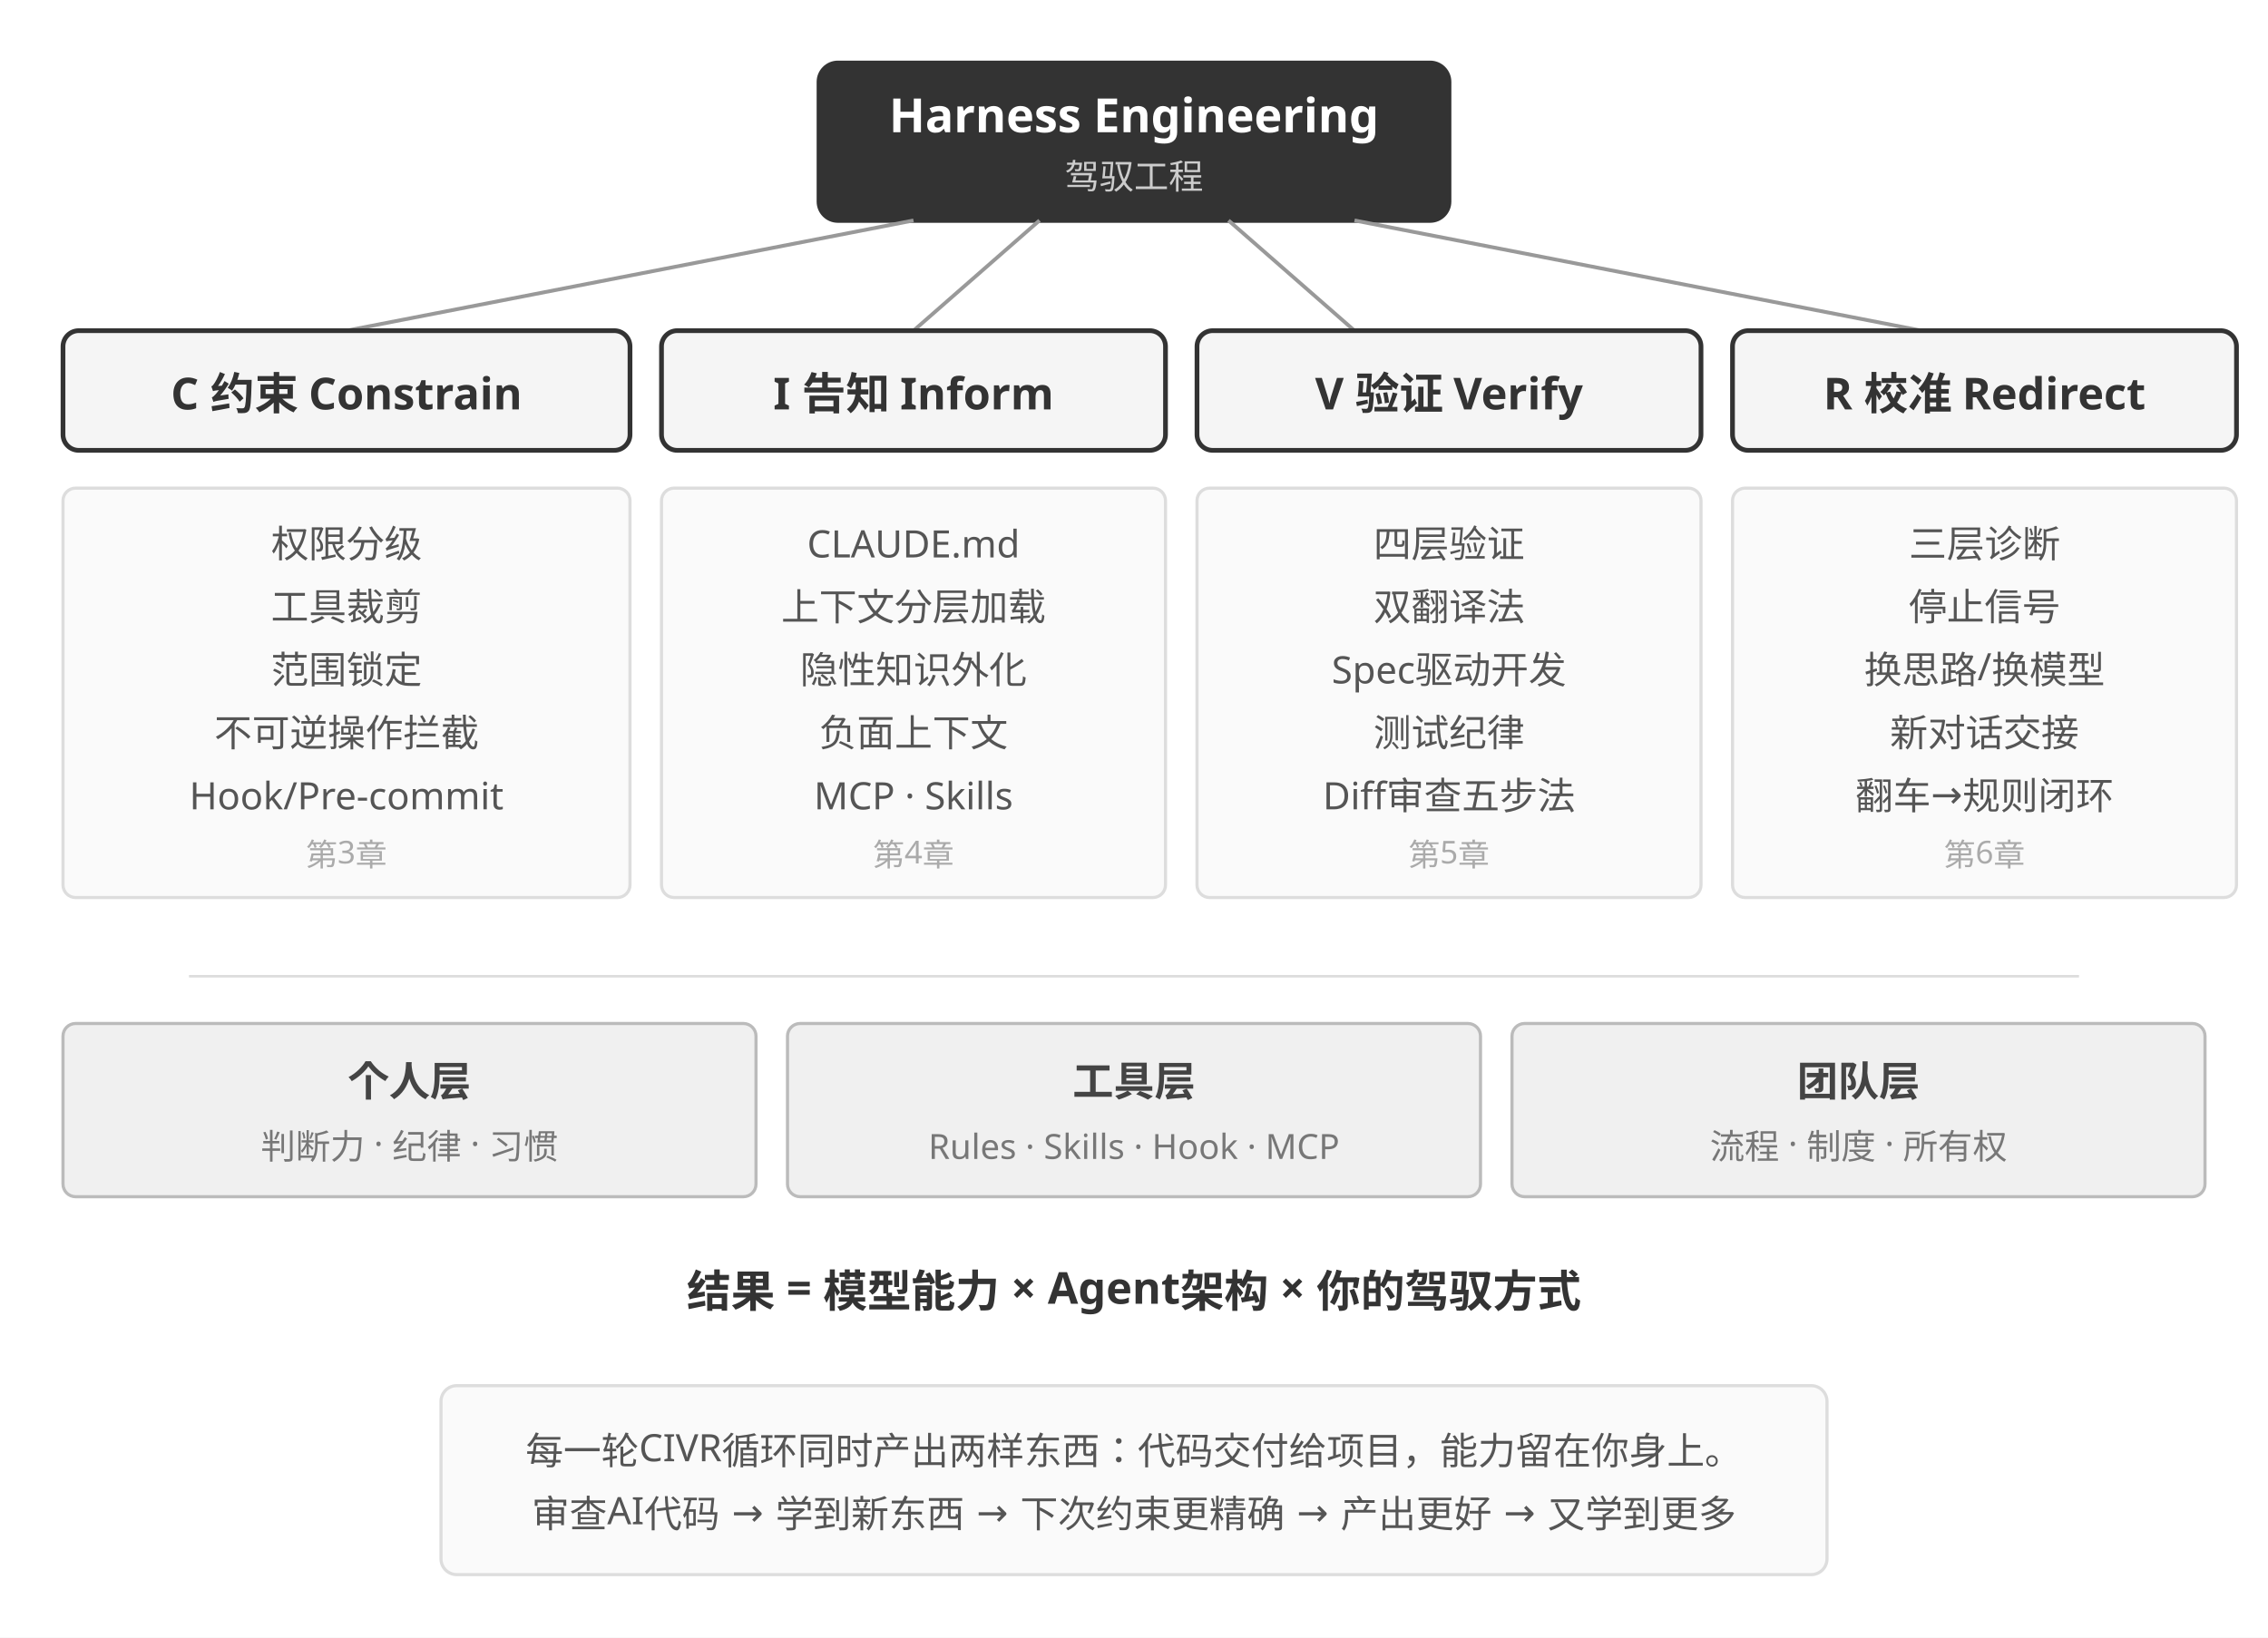
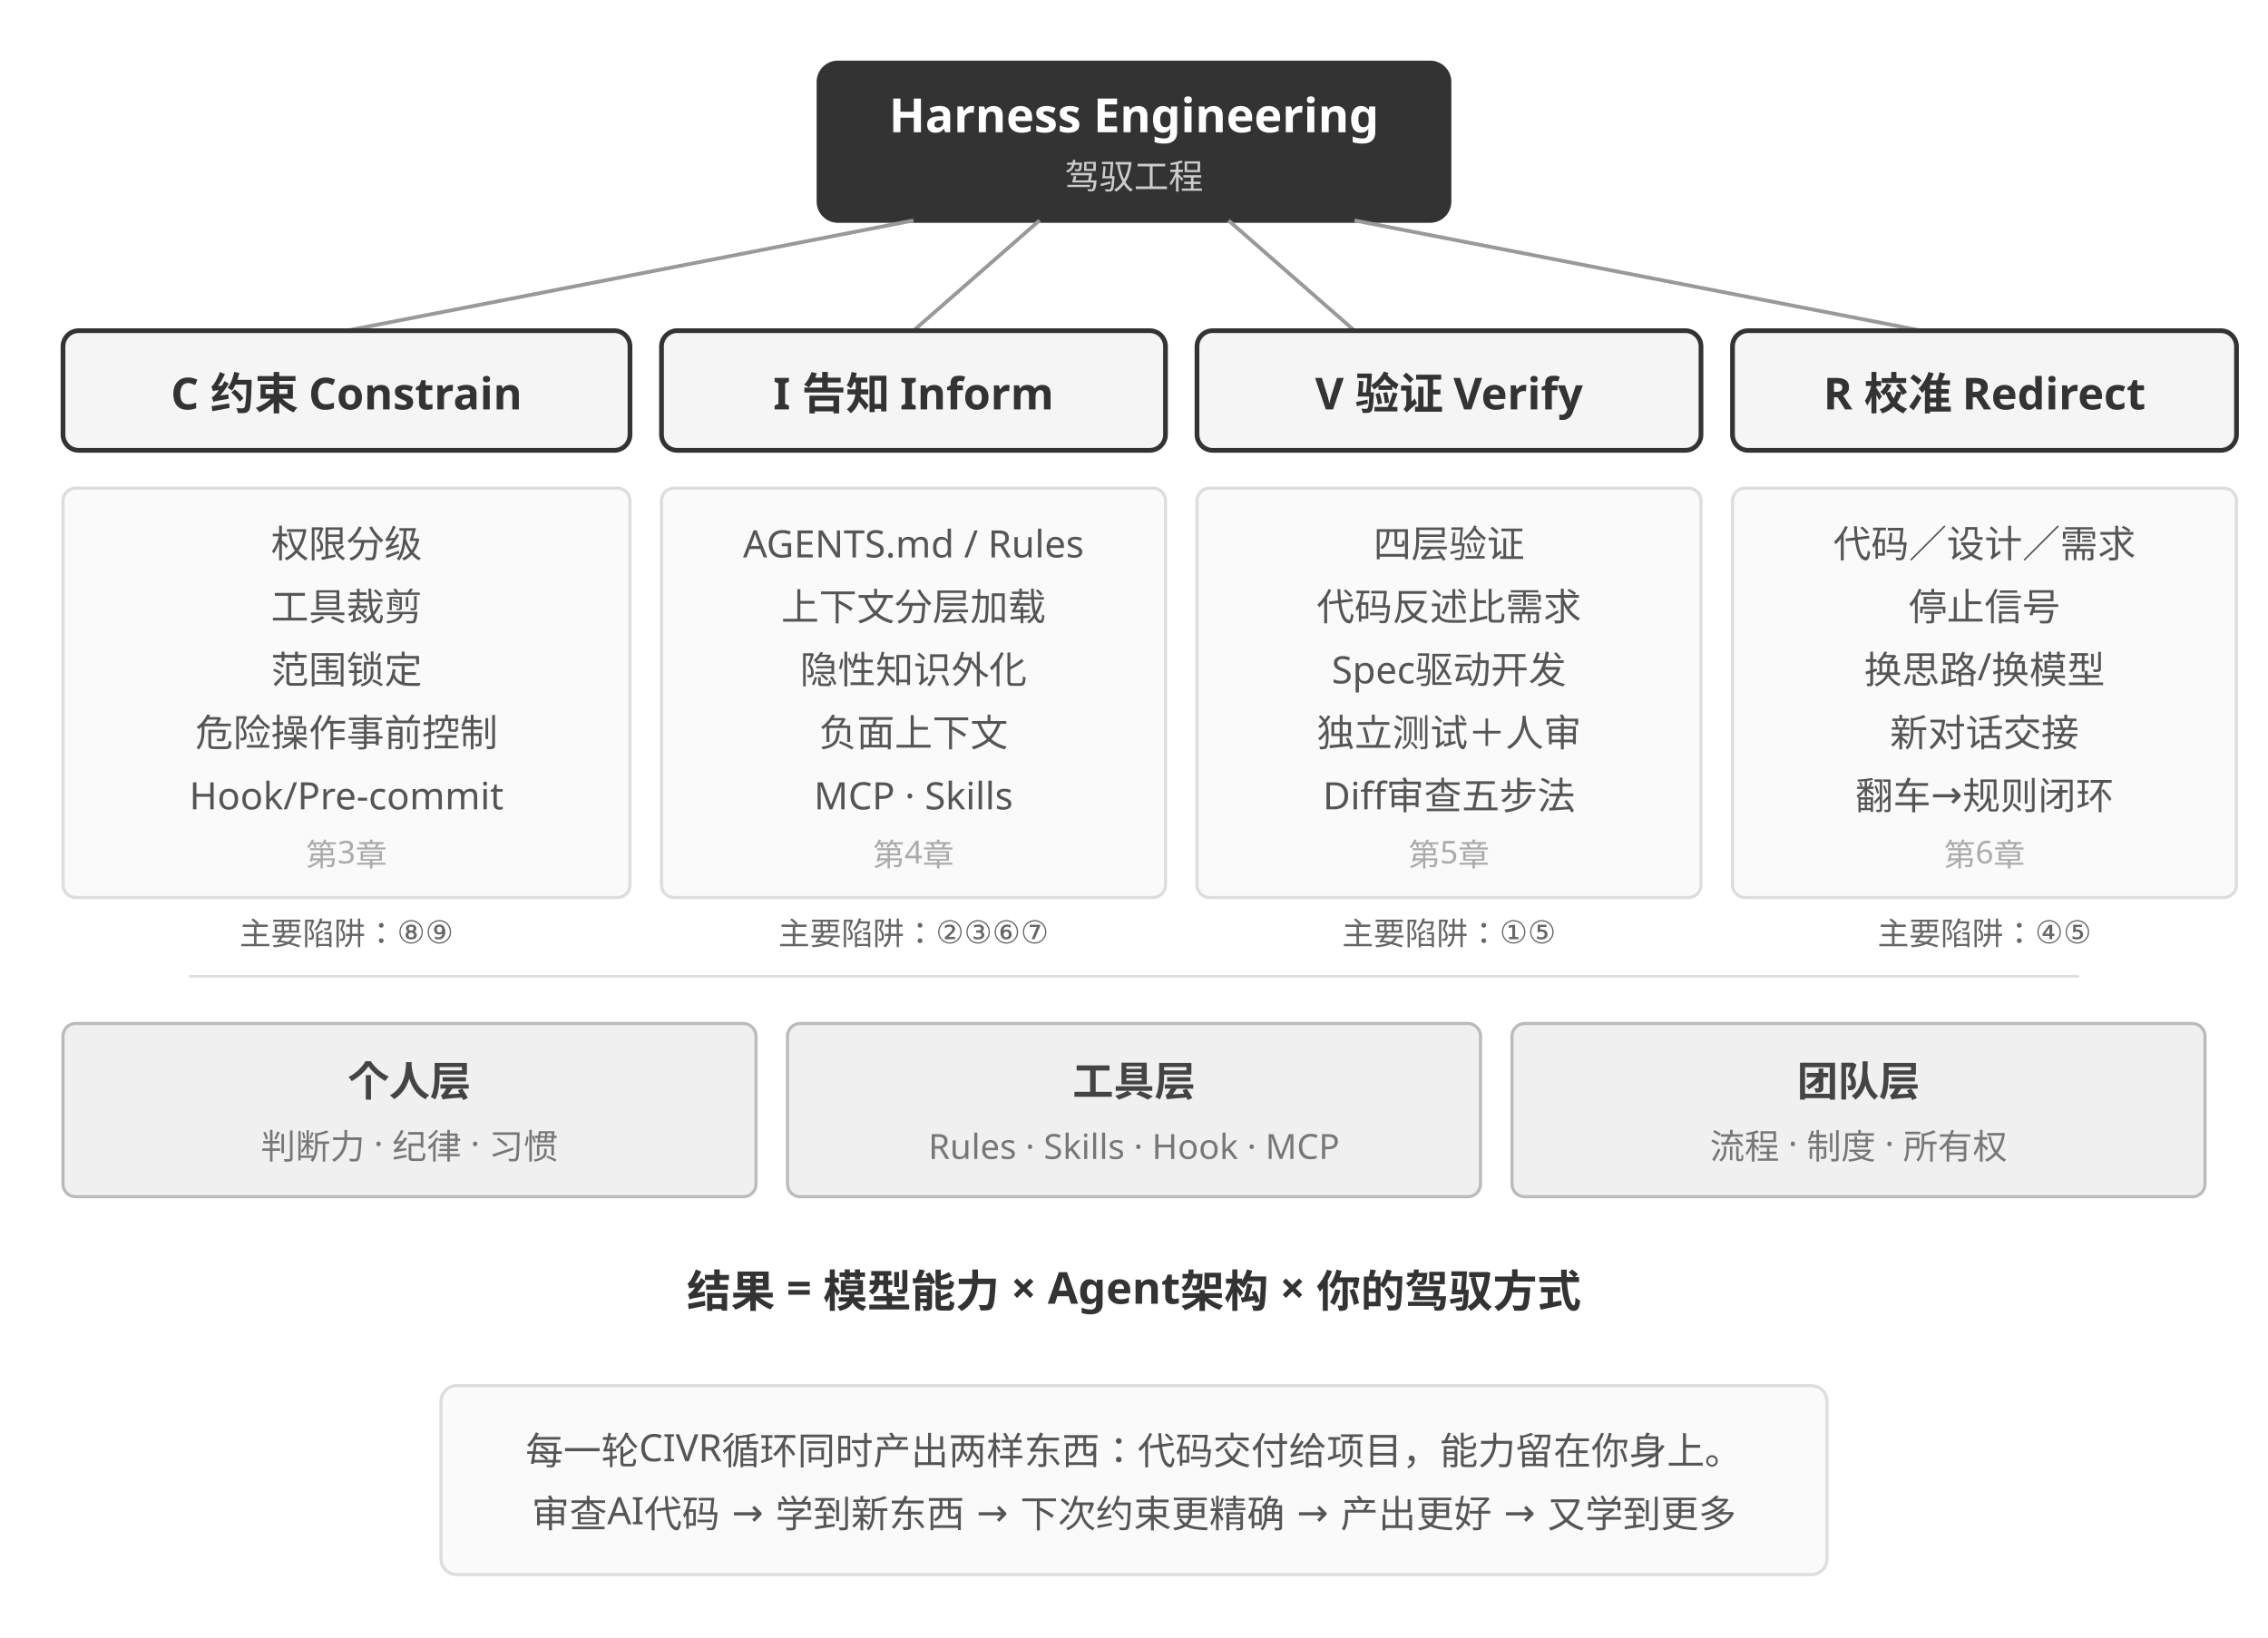
<svg xmlns="http://www.w3.org/2000/svg" width="720" height="520" viewBox="0 0 720 520" font-family="Microsoft YaHei, Noto Sans SC, sans-serif">
  <rect width="720" height="520" fill="#fff" />
  <rect x="260" y="20" width="200" height="50" rx="6" fill="#333" stroke="#333" stroke-width="1.5" />
  <text x="360" y="42" text-anchor="middle" font-size="15" font-weight="700" fill="#fff">Harness Engineering</text>
  <text x="360" y="60" text-anchor="middle" font-size="11" fill="#ccc">驾驭工程</text>
  <line x1="290" y1="70" x2="110" y2="105" stroke="#999" stroke-width="1.2" />
  <line x1="330" y1="70" x2="290" y2="105" stroke="#999" stroke-width="1.2" />
  <line x1="390" y1="70" x2="430" y2="105" stroke="#999" stroke-width="1.2" />
  <line x1="430" y1="70" x2="610" y2="105" stroke="#999" stroke-width="1.2" />
  <rect x="20" y="105" width="180" height="38" rx="5" fill="#f5f5f5" stroke="#333" stroke-width="1.5" />
  <text x="110" y="130" text-anchor="middle" font-size="14" font-weight="700" fill="#333">C 约束 Constrain</text>
  <rect x="20" y="155" width="180" height="130" rx="4" fill="#fafafa" stroke="#ddd" stroke-width="1" />
  <text x="110" y="177" text-anchor="middle" font-size="12" fill="#555">权限分级</text>
  <text x="110" y="197" text-anchor="middle" font-size="12" fill="#555">工具裁剪</text>
  <text x="110" y="217" text-anchor="middle" font-size="12" fill="#555">范围锁定</text>
-   <text x="110" y="237" text-anchor="middle" font-size="12" fill="#555">不可逆操作拦截</text>
+   <text x="110" y="237" text-anchor="middle" font-size="12" fill="#555">危险操作事前控制</text>
  <text x="110" y="257" text-anchor="middle" font-size="12" fill="#555">Hook/Pre-commit</text>
  <text x="110" y="275" text-anchor="middle" font-size="10" fill="#aaa">第3章</text>
  <rect x="210" y="105" width="160" height="38" rx="5" fill="#f5f5f5" stroke="#333" stroke-width="1.5" />
  <text x="290" y="130" text-anchor="middle" font-size="14" font-weight="700" fill="#333">I 告知 Inform</text>
  <rect x="210" y="155" width="160" height="130" rx="4" fill="#fafafa" stroke="#ddd" stroke-width="1" />
-   <text x="290" y="177" text-anchor="middle" font-size="12" fill="#555">CLAUDE.md</text>
+   <text x="290" y="177" text-anchor="middle" font-size="12" fill="#555">AGENTS.md / Rules</text>
  <text x="290" y="197" text-anchor="middle" font-size="12" fill="#555">上下文分层加载</text>
  <text x="290" y="217" text-anchor="middle" font-size="12" fill="#555">隐性知识外化</text>
  <text x="290" y="237" text-anchor="middle" font-size="12" fill="#555">负面上下文</text>
  <text x="290" y="257" text-anchor="middle" font-size="12" fill="#555">MCP · Skills</text>
  <text x="290" y="275" text-anchor="middle" font-size="10" fill="#aaa">第4章</text>
  <rect x="380" y="105" width="160" height="38" rx="5" fill="#f5f5f5" stroke="#333" stroke-width="1.5" />
  <text x="460" y="130" text-anchor="middle" font-size="14" font-weight="700" fill="#333">V 验证 Verify</text>
  <rect x="380" y="155" width="160" height="130" rx="4" fill="#fafafa" stroke="#ddd" stroke-width="1" />
  <text x="460" y="177" text-anchor="middle" font-size="12" fill="#555">四层验证</text>
-   <text x="460" y="197" text-anchor="middle" font-size="12" fill="#555">双翻译法</text>
+   <text x="460" y="197" text-anchor="middle" font-size="12" fill="#555">代码反述比需求</text>
  <text x="460" y="217" text-anchor="middle" font-size="12" fill="#555">Spec驱动开发</text>
-   <text x="460" y="237" text-anchor="middle" font-size="12" fill="#555">测试纪律</text>
+   <text x="460" y="237" text-anchor="middle" font-size="12" fill="#555">独立测试＋人审</text>
  <text x="460" y="257" text-anchor="middle" font-size="12" fill="#555">Diff审查五步法</text>
  <text x="460" y="275" text-anchor="middle" font-size="10" fill="#aaa">第5章</text>
  <rect x="550" y="105" width="160" height="38" rx="5" fill="#f5f5f5" stroke="#333" stroke-width="1.5" />
  <text x="630" y="130" text-anchor="middle" font-size="14" font-weight="700" fill="#333">R 校准 Redirect</text>
  <rect x="550" y="155" width="160" height="130" rx="4" fill="#fafafa" stroke="#ddd" stroke-width="1" />
-   <text x="630" y="177" text-anchor="middle" font-size="12" fill="#555">三层诊断</text>
+   <text x="630" y="177" text-anchor="middle" font-size="12" fill="#555">代码／设计／需求</text>
  <text x="630" y="197" text-anchor="middle" font-size="12" fill="#555">停止信号</text>
  <text x="630" y="217" text-anchor="middle" font-size="12" fill="#555">换思路/换模型</text>
  <text x="630" y="237" text-anchor="middle" font-size="12" fill="#555">新对话交接</text>
  <text x="630" y="257" text-anchor="middle" font-size="12" fill="#555">翻车→规则闭环</text>
  <text x="630" y="275" text-anchor="middle" font-size="10" fill="#aaa">第6章</text>
+   <g font-size="10" fill="#666" text-anchor="middle">
+     <text x="110" y="300">主要陷阱：⑧⑨</text>
+     <text x="290" y="300">主要陷阱：②③⑥⑦</text>
+     <text x="460" y="300">主要陷阱：①⑤</text>
+     <text x="630" y="300">主要陷阱：④⑤</text>
+   </g>
  <line x1="60" y1="310" x2="660" y2="310" stroke="#ddd" stroke-width="0.8" />
  <rect x="20" y="325" width="220" height="55" rx="4" fill="#f0f0f0" stroke="#bbb" stroke-width="1" />
  <text x="130" y="348" text-anchor="middle" font-size="13" font-weight="600" fill="#444">个人层</text>
  <text x="130" y="368" text-anchor="middle" font-size="11" fill="#777">判断力 · 纪律 · 习惯</text>
  <rect x="250" y="325" width="220" height="55" rx="4" fill="#f0f0f0" stroke="#bbb" stroke-width="1" />
  <text x="360" y="348" text-anchor="middle" font-size="13" font-weight="600" fill="#444">工具层</text>
  <text x="360" y="368" text-anchor="middle" font-size="11" fill="#777">Rules · Skills · Hook · MCP</text>
  <rect x="480" y="325" width="220" height="55" rx="4" fill="#f0f0f0" stroke="#bbb" stroke-width="1" />
  <text x="590" y="348" text-anchor="middle" font-size="13" font-weight="600" fill="#444">团队层</text>
  <text x="590" y="368" text-anchor="middle" font-size="11" fill="#777">流程 · 制度 · 所有权</text>
  <text x="360" y="415" text-anchor="middle" font-size="14" font-weight="600" fill="#333">结果 = 模型能力 × Agent架构 × 你的驾驭方式</text>
  <rect x="140" y="440" width="440" height="60" rx="5" fill="#fafafa" stroke="#ddd" stroke-width="1" />
  <text x="360" y="465" text-anchor="middle" font-size="12" fill="#555">每一轮CIVR循环同时产出两样东西：代码交付给项目，能力留在你身上。</text>
  <text x="360" y="485" text-anchor="middle" font-size="12" fill="#555">审查AI代码 → 学到新东西 → 下次约束更精确 → 产出更好 → 又学到更多</text>
</svg>
